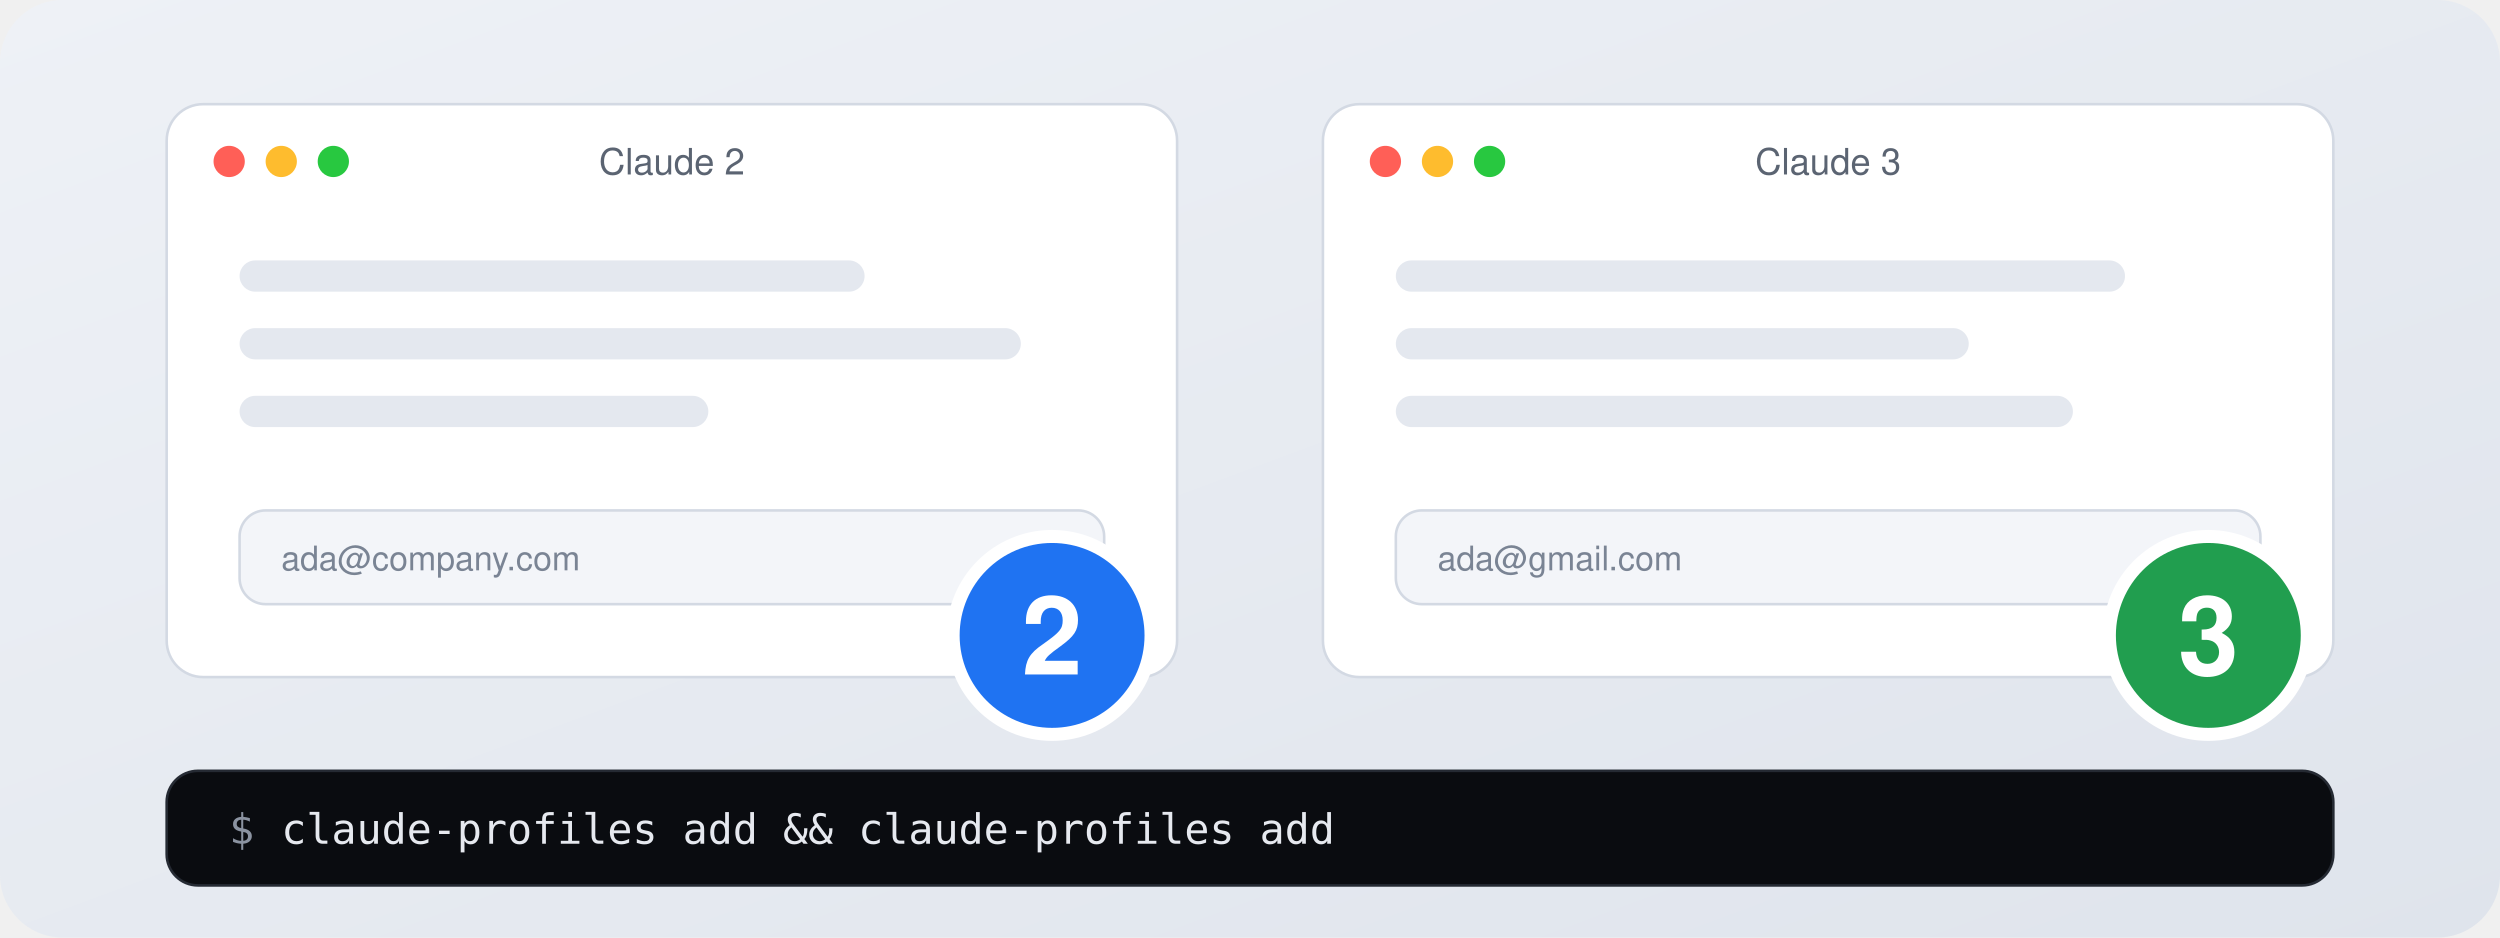
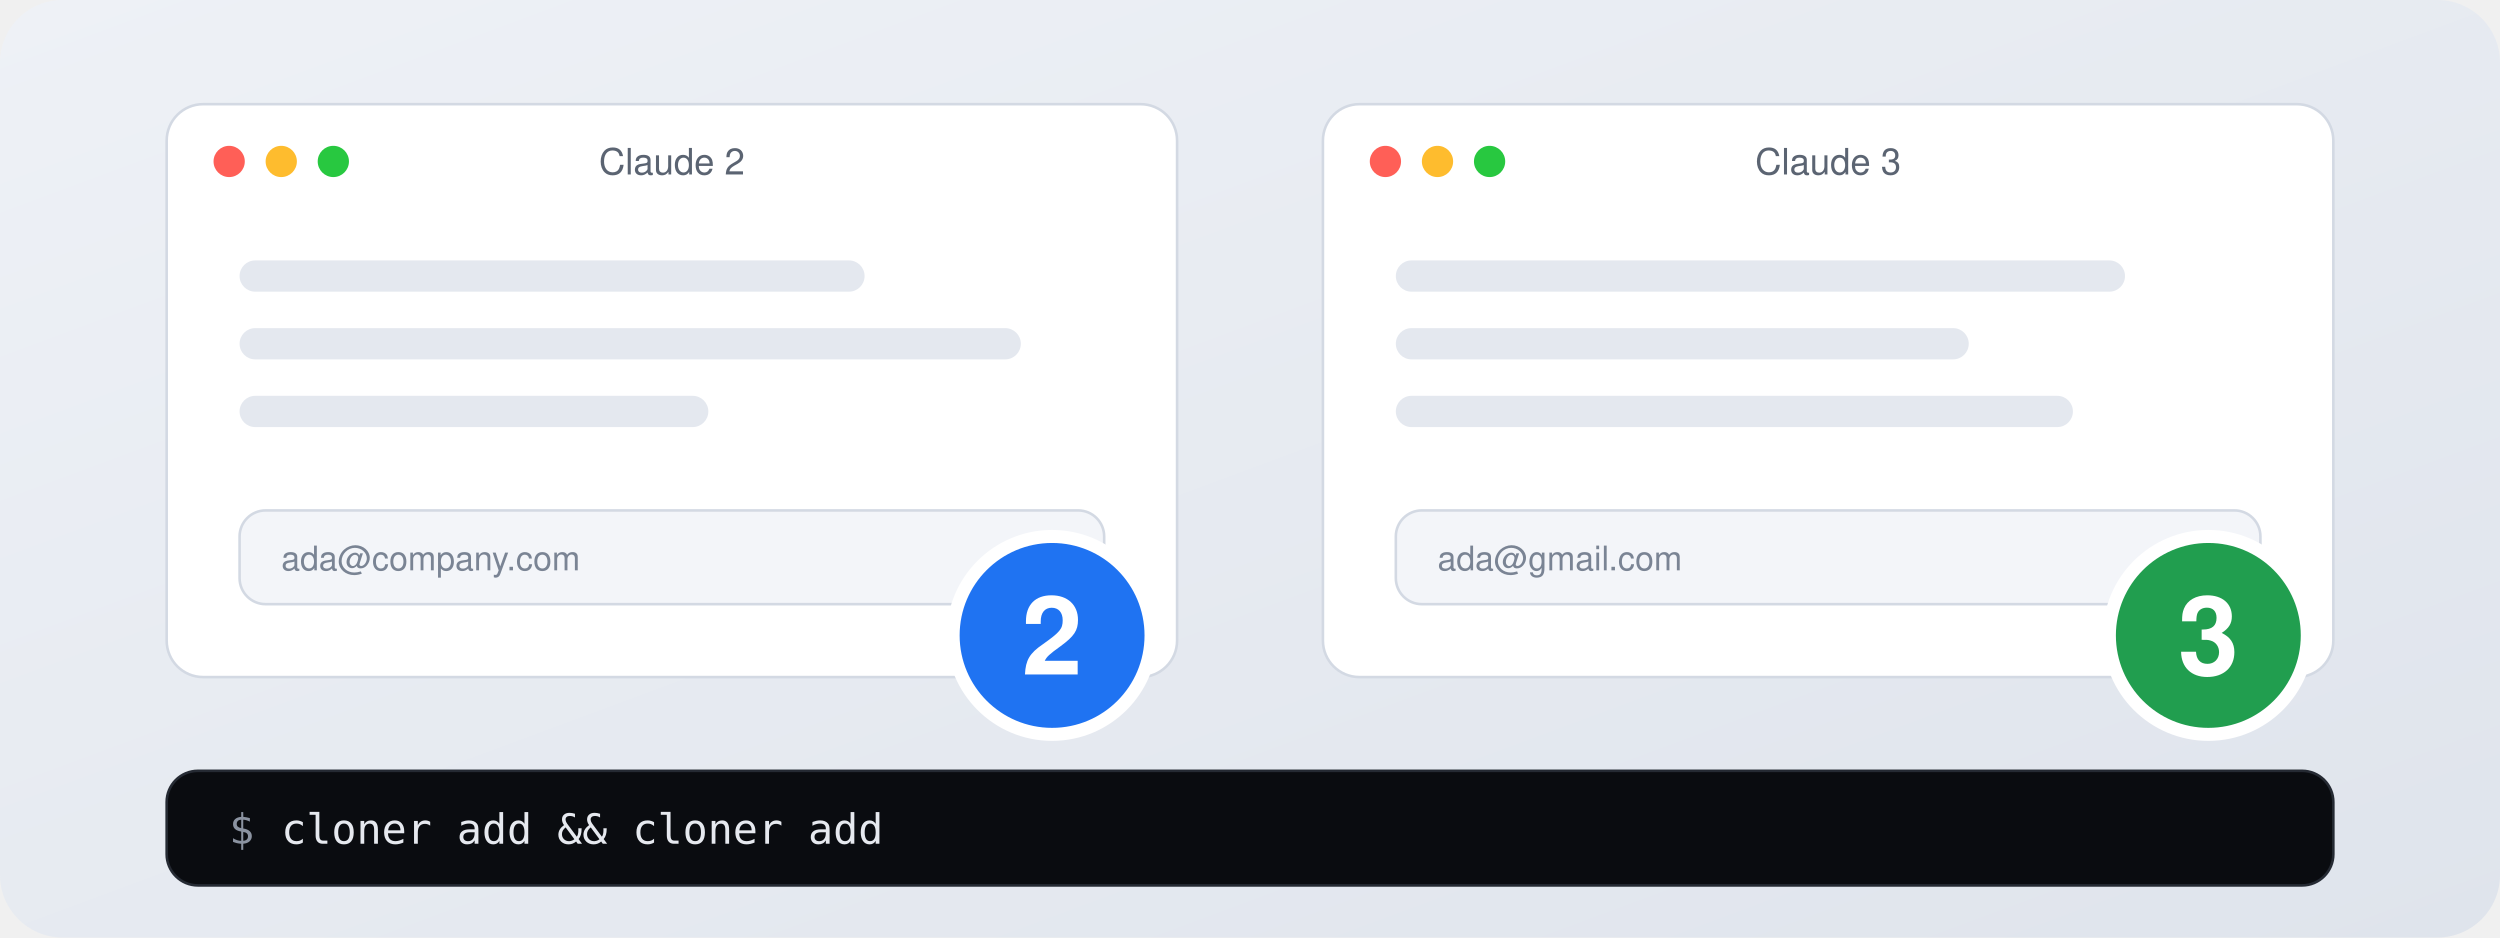
<svg xmlns="http://www.w3.org/2000/svg" viewBox="0 0 960 360" width="960" height="360" role="img" aria-labelledby="t d">
  <defs>
    <linearGradient id="bg" x1="0" y1="0" x2="1" y2="1">
      <stop offset="0" stop-color="#eef1f6" />
      <stop offset="1" stop-color="#dfe4ec" />
    </linearGradient>
  </defs>
  <rect width="960" height="360" rx="24" fill="url(#bg)" />
  <g font-family="-apple-system, BlinkMacSystemFont, 'Segoe UI', Helvetica, Arial, sans-serif">
    <g>
      <rect x="64" y="40" width="388" height="220" rx="14" fill="#ffffff" stroke="#d3d9e3" />
      <circle cx="88" cy="62" r="6" fill="#ff5f57" />
      <circle cx="108" cy="62" r="6" fill="#febc2e" />
      <circle cx="128" cy="62" r="6" fill="#28c840" />
      <text x="258" y="67" text-anchor="middle" font-size="14" fill="#5b6472">Claude 2</text>
      <rect x="92" y="100" width="240" height="12" rx="6" fill="#e4e8ef" />
      <rect x="92" y="126" width="300" height="12" rx="6" fill="#e4e8ef" />
      <rect x="92" y="152" width="180" height="12" rx="6" fill="#e4e8ef" />
      <rect x="92" y="196" width="332" height="36" rx="10" fill="#f3f5f9" stroke="#d3d9e3" />
      <text x="108" y="219" font-size="13" fill="#7a8494">ada@company.com</text>
      <circle cx="404" cy="244" r="38" fill="#1F73F2" stroke="#ffffff" stroke-width="5" />
      <text x="404" y="259" text-anchor="middle" font-size="42" font-weight="800" fill="#ffffff">2</text>
    </g>
    <g>
      <rect x="508" y="40" width="388" height="220" rx="14" fill="#ffffff" stroke="#d3d9e3" />
      <circle cx="532" cy="62" r="6" fill="#ff5f57" />
      <circle cx="552" cy="62" r="6" fill="#febc2e" />
      <circle cx="572" cy="62" r="6" fill="#28c840" />
      <text x="702" y="67" text-anchor="middle" font-size="14" fill="#5b6472">Claude 3</text>
      <rect x="536" y="100" width="280" height="12" rx="6" fill="#e4e8ef" />
      <rect x="536" y="126" width="220" height="12" rx="6" fill="#e4e8ef" />
      <rect x="536" y="152" width="260" height="12" rx="6" fill="#e4e8ef" />
      <rect x="536" y="196" width="332" height="36" rx="10" fill="#f3f5f9" stroke="#d3d9e3" />
      <text x="552" y="219" font-size="13" fill="#7a8494">ada@gmail.com</text>
      <circle cx="848" cy="244" r="38" fill="#219E4F" stroke="#ffffff" stroke-width="5" />
      <text x="848" y="259" text-anchor="middle" font-size="42" font-weight="800" fill="#ffffff">3</text>
    </g>
    <rect x="64" y="296" width="832" height="44" rx="12" fill="#0a0c10" stroke="#252a33" />
    <text x="88" y="324" font-family="ui-monospace, SFMono-Regular, Menlo, Consolas, monospace" font-size="16" fill="#8b93a1">$</text>
-     <text x="108" y="324" font-family="ui-monospace, SFMono-Regular, Menlo, Consolas, monospace" font-size="16" fill="#e6e9ef">claude-profiles add &amp;&amp; claude-profiles add</text>
+     <text x="108" y="324" font-family="ui-monospace, SFMono-Regular, Menlo, Consolas, monospace" font-size="16" fill="#e6e9ef">cloner add &amp;&amp; cloner add</text>
  </g>
</svg>
